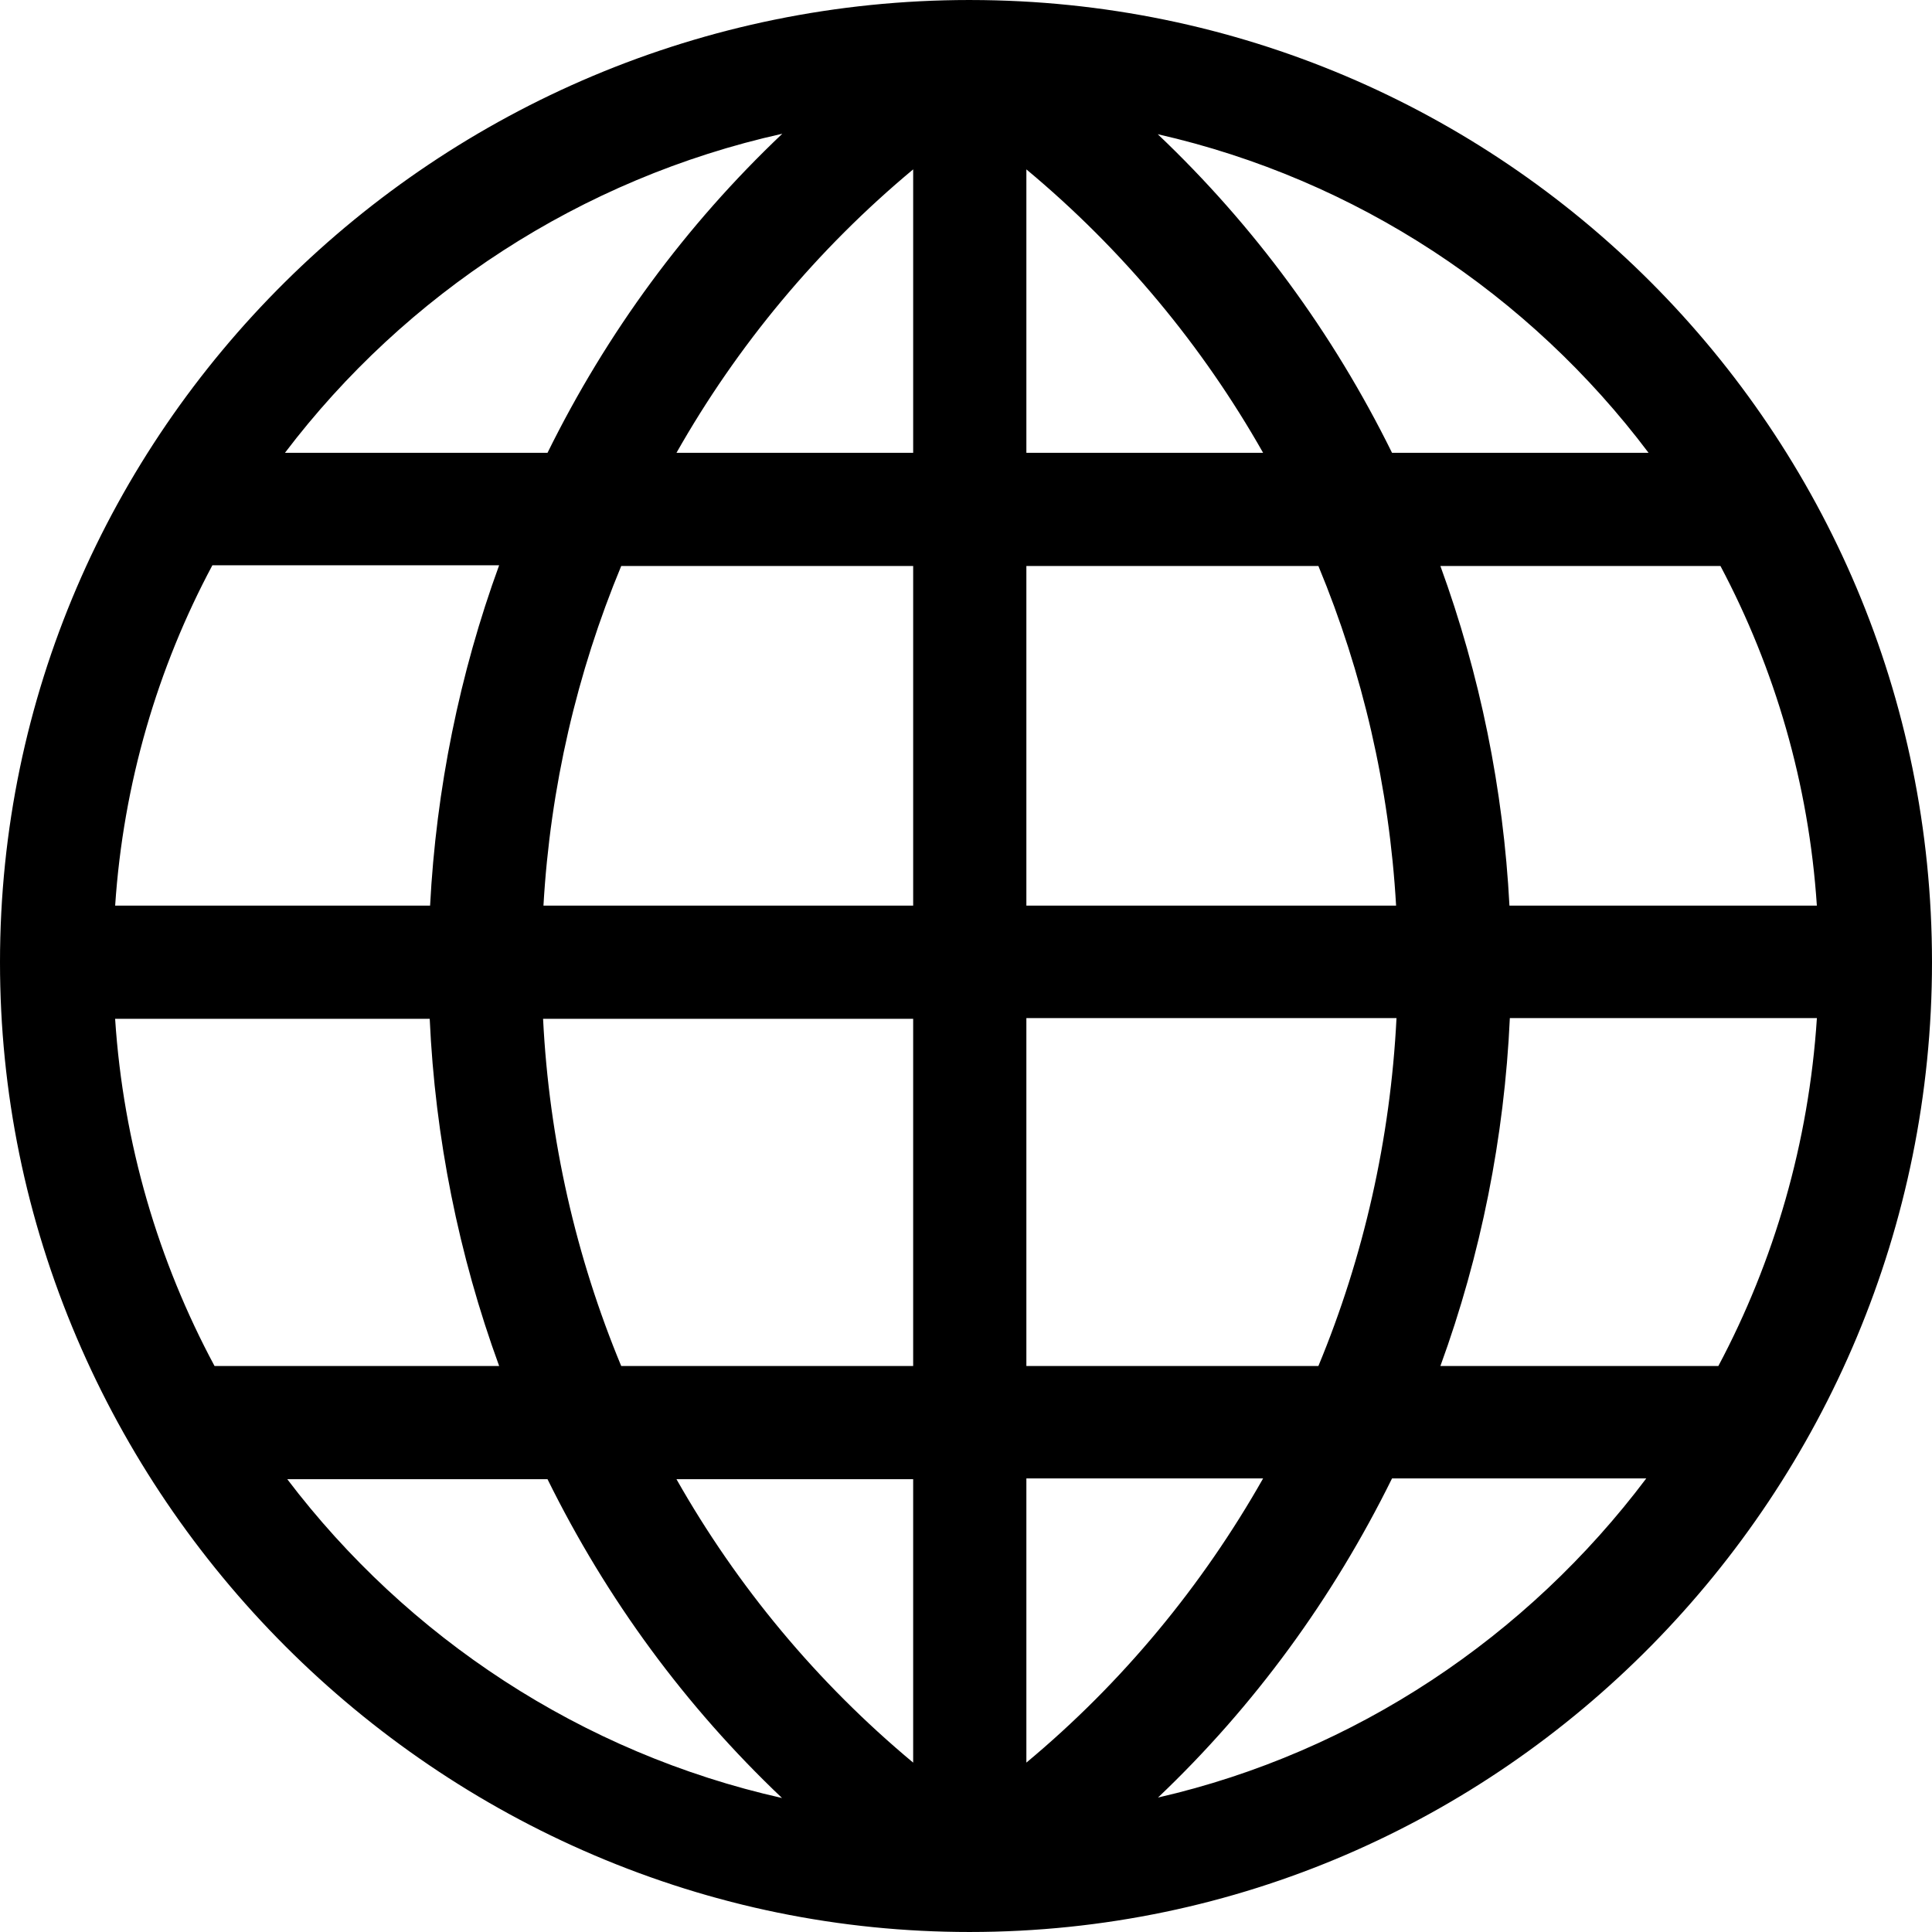
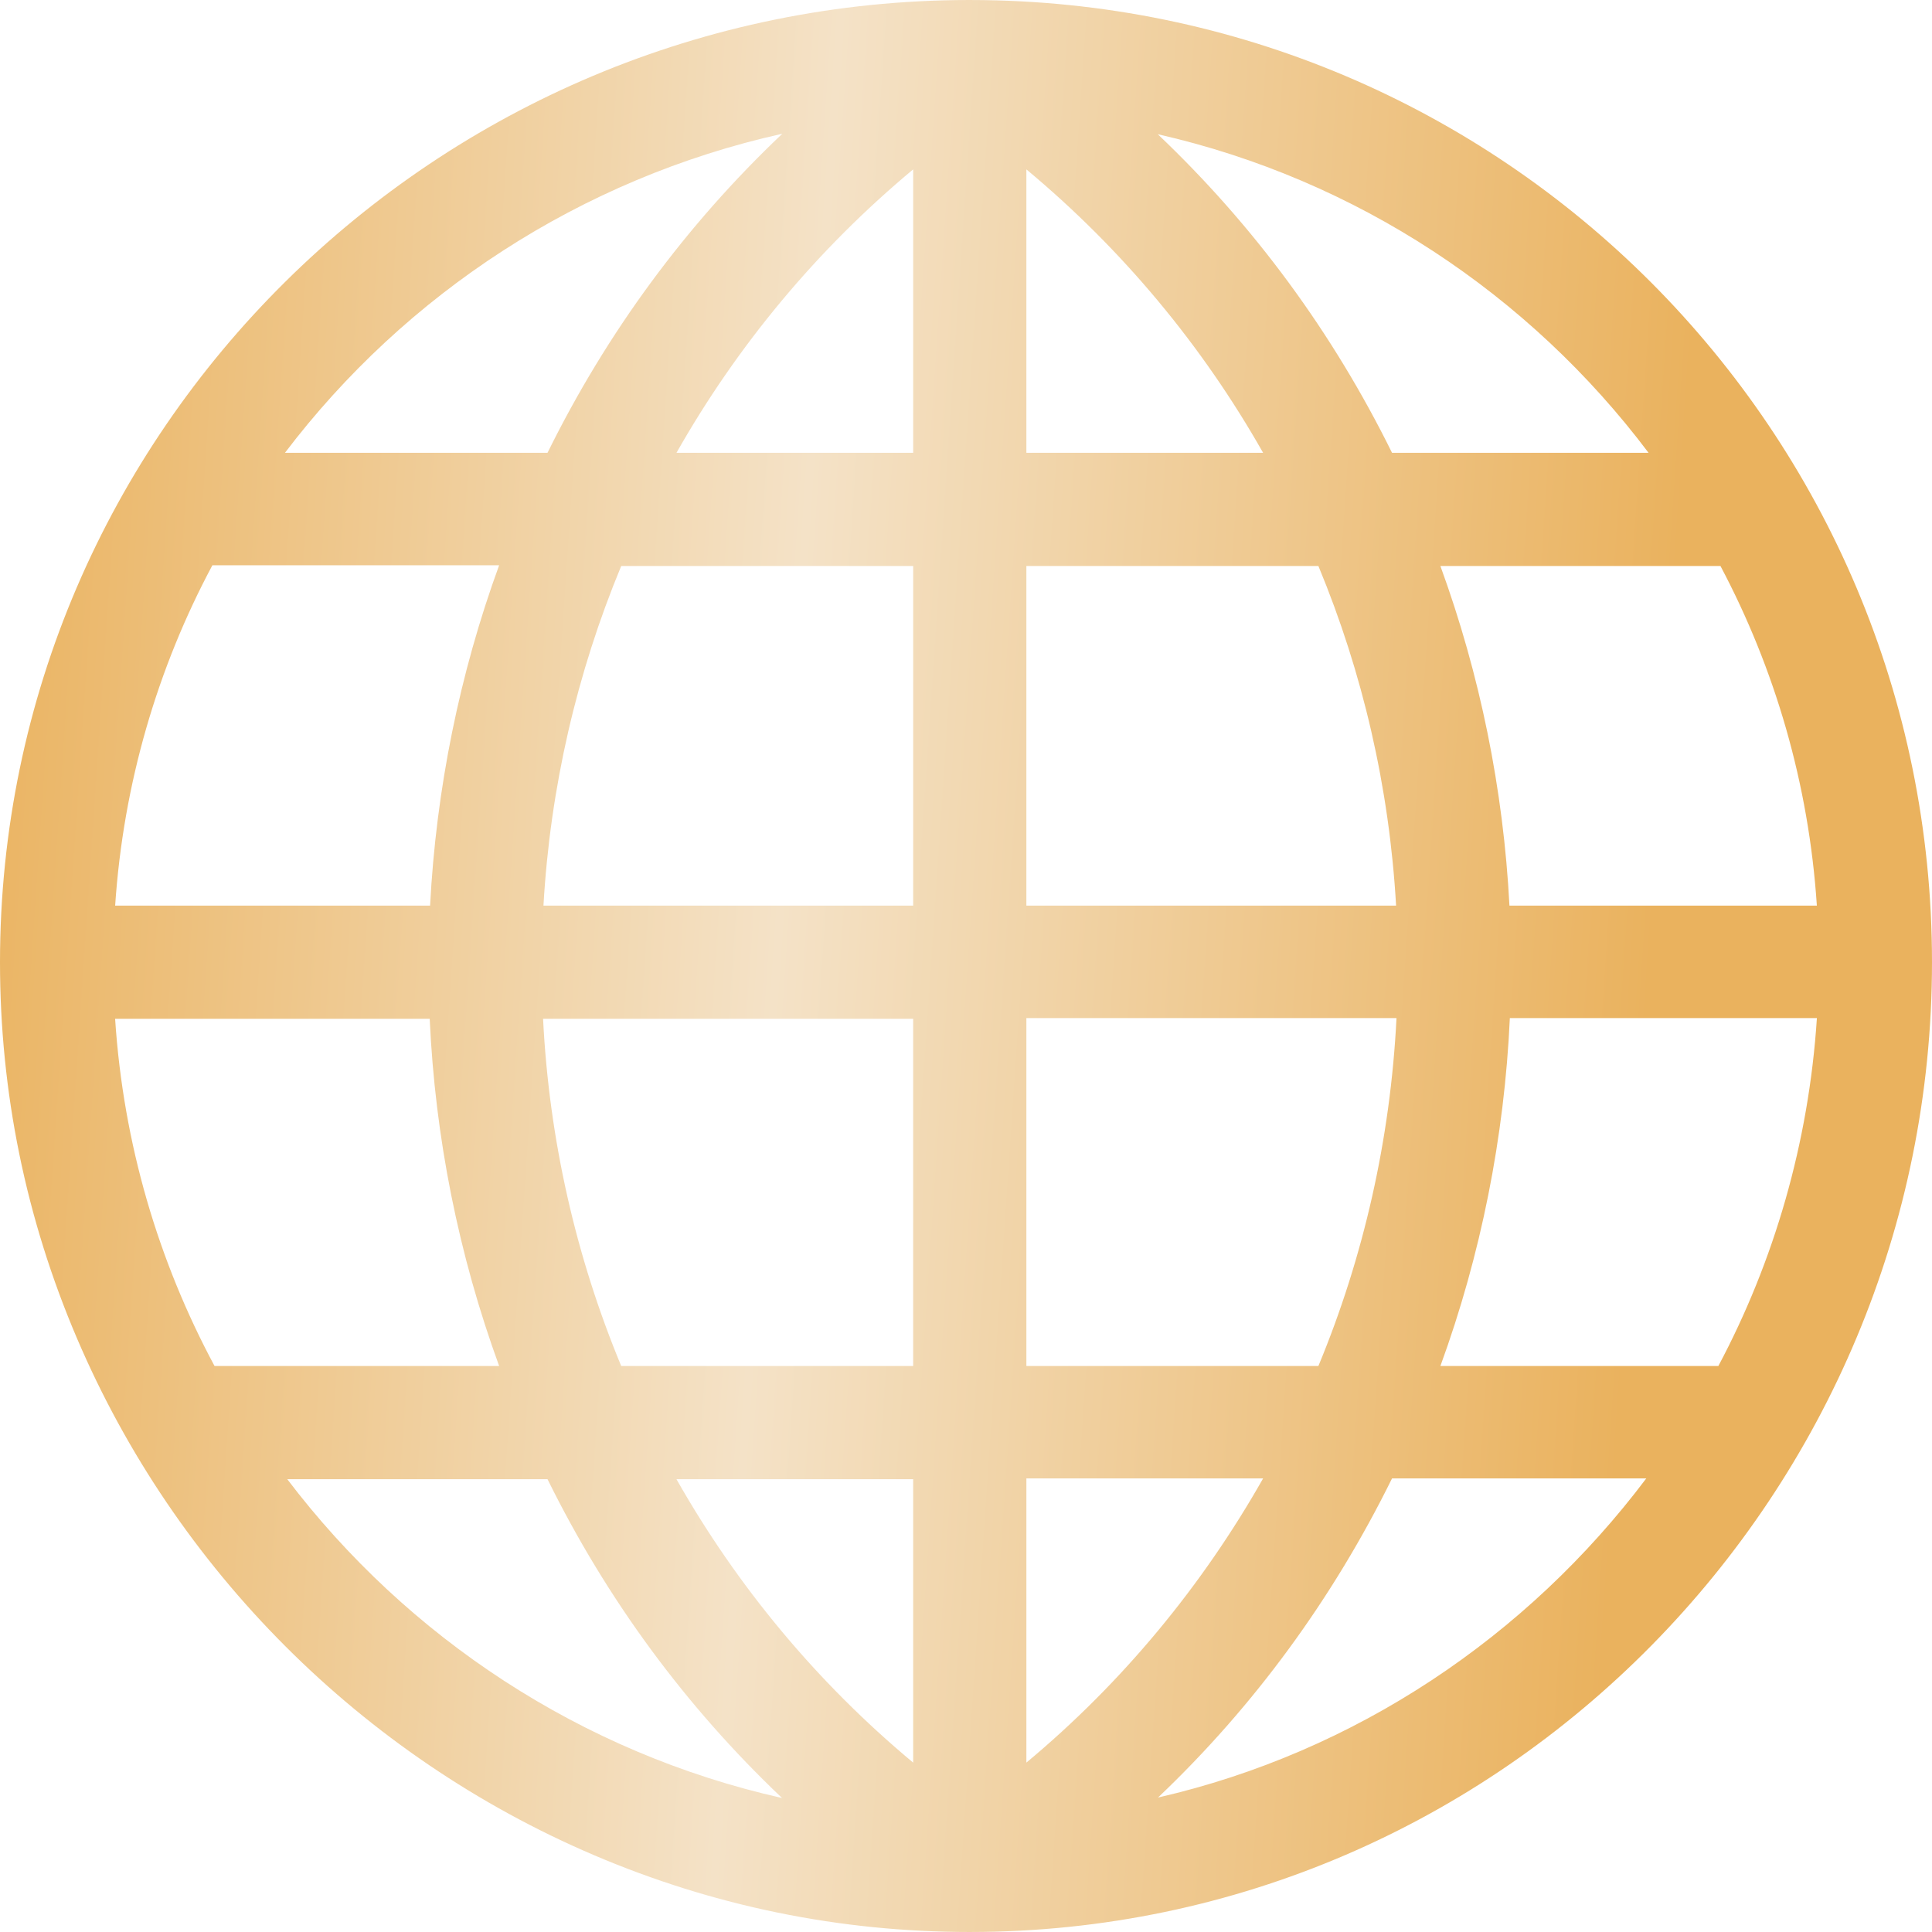
- <svg xmlns="http://www.w3.org/2000/svg" version="1.1" id="Capa_1" x="0px" y="0px" viewBox="0 0 512.001 512.001" style="enable-background:new 0 0 512.001 512.001;" xml:space="preserve">
+ <svg xmlns="http://www.w3.org/2000/svg" version="1.1" id="Capa_1" fill="url(#g1)" x="0px" y="0px" viewBox="0 0 512.001 512.001" style="enable-background:new 0 0 512.001 512.001;" xml:space="preserve">
+   <defs>
+     <linearGradient id="g1" gradientUnits="userSpaceOnUse" x1="-3.14%" y1="46.41%" x2="103.14%" y2="53.59%">
+       <stop stop-color="#EAB25E" />
+       <stop offset=".408" stop-color="#F4E2C7" />
+       <stop offset=".832" stop-color="#EAB25E" />
+     </linearGradient>
+   </defs>
  <g>
    <g>
      <path d="M257.297,0.004c-0.018,0-0.035,0-0.053-0.001C257.162,0.003,257.081,0,257,0c-0.012,0-0.024,0-0.036,0    c-0.032,0-0.065,0.001-0.097,0.001C115.786,0.073,0,114.252,0,255c0,34.416,6.855,67.932,20.376,99.618    c26.177,61.348,75.527,110.772,137.005,137.005c31.682,13.519,65.194,20.375,99.605,20.376c0.009,0,0.018,0.002,0.027,0.002    c0.023,0,0.047-0.002,0.07-0.003C398.634,511.953,512,395.326,512,255C512,114.274,398.242,0.163,257.297,0.004z M207.317,35.443    C181.736,59.695,160.835,88.099,145.096,120H75.515C107.426,77.96,153.837,47.325,207.317,35.443z M56.286,149.8h75.991    c-10.493,28.747-16.697,59.387-18.298,90.2H30.517C32.674,207.672,41.749,176.993,56.286,149.8z M56.851,362    c-14.89-27.74-24.173-58.913-26.342-92h83.368c1.432,31.496,7.682,62.631,18.402,92H56.851z M76.129,392h68.967    c15.709,31.842,36.581,60.236,62.154,84.494C154.137,464.571,108.007,433.983,76.129,392z M143.921,270h98.078v92h-77.373    C152.648,333.142,145.53,302.081,143.921,270z M242.001,467.115C216.497,445.88,195.351,420.38,179.27,392h62.73V467.115z     M242.001,240h-97.979c1.799-31.373,8.876-61.742,20.606-90h77.373V240z M242.001,120h-62.729    c16.08-28.38,37.226-53.88,62.729-75.116V120z M455.945,150c14.41,27.193,23.404,57.672,25.543,90H400.02    c-1.601-30.813-7.805-61.253-18.298-90H455.945z M436.887,120h-67.982c-15.697-31.817-36.546-60.189-62.088-84.433    C359.585,47.541,405.369,78.11,436.887,120z M272.001,44.89c25.503,21.236,46.657,46.73,62.737,75.11h-62.737V44.89z M272,150    h77.392c11.728,28.256,18.789,58.629,20.588,90H272V150z M370.088,269.8c-1.608,32.079-8.719,63.344-20.696,92.2h-77.392v-92.2    H370.088z M272.001,467.11V391.8h62.737C318.658,420.18,297.504,445.873,272.001,467.11z M306.885,476.368    c25.491-24.21,46.326-52.757,62.019-84.568h67.373C404.796,433.63,359.29,464.353,306.885,476.368z M381.723,362    c10.72-29.369,16.97-60.704,18.402-92.2h81.372c-2.15,33.087-11.351,64.46-26.11,92.2H381.723z" />
    </g>
  </g>
  <g>
</g>
  <g>
</g>
  <g>
</g>
  <g>
</g>
  <g>
</g>
  <g>
</g>
  <g>
</g>
  <g>
</g>
  <g>
</g>
  <g>
</g>
  <g>
</g>
  <g>
</g>
  <g>
</g>
  <g>
</g>
  <g>
</g>
</svg>
